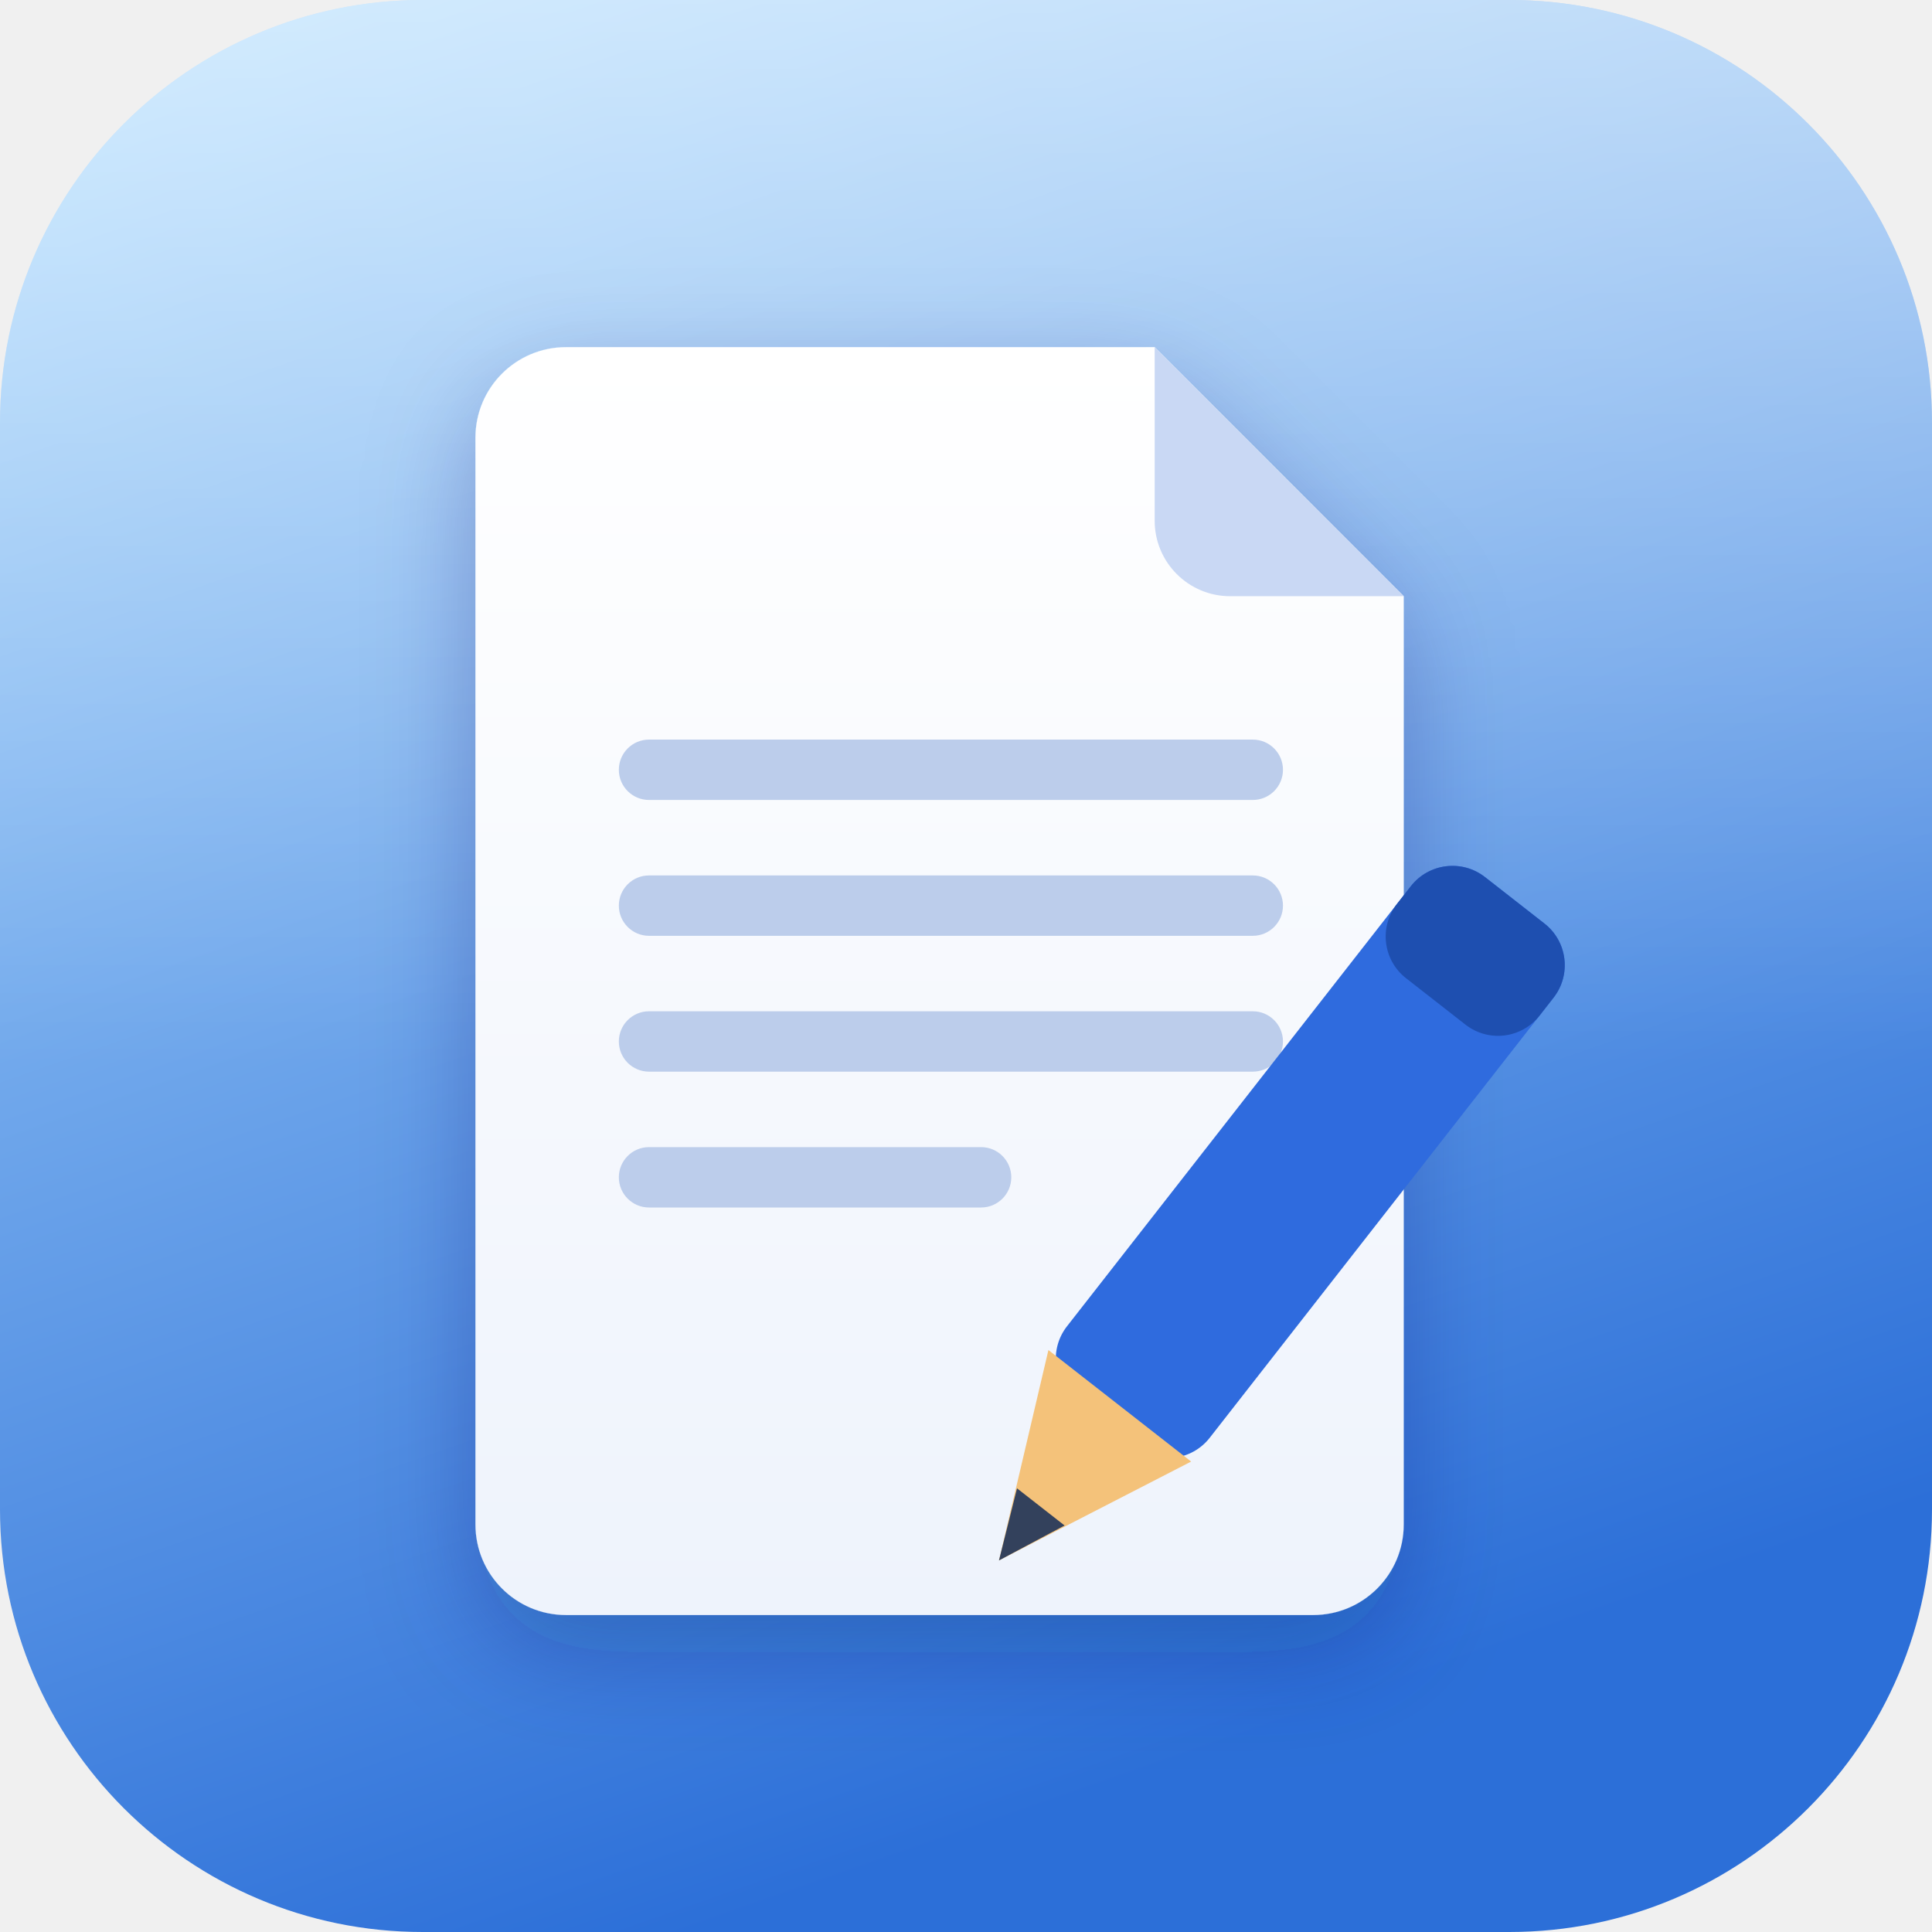
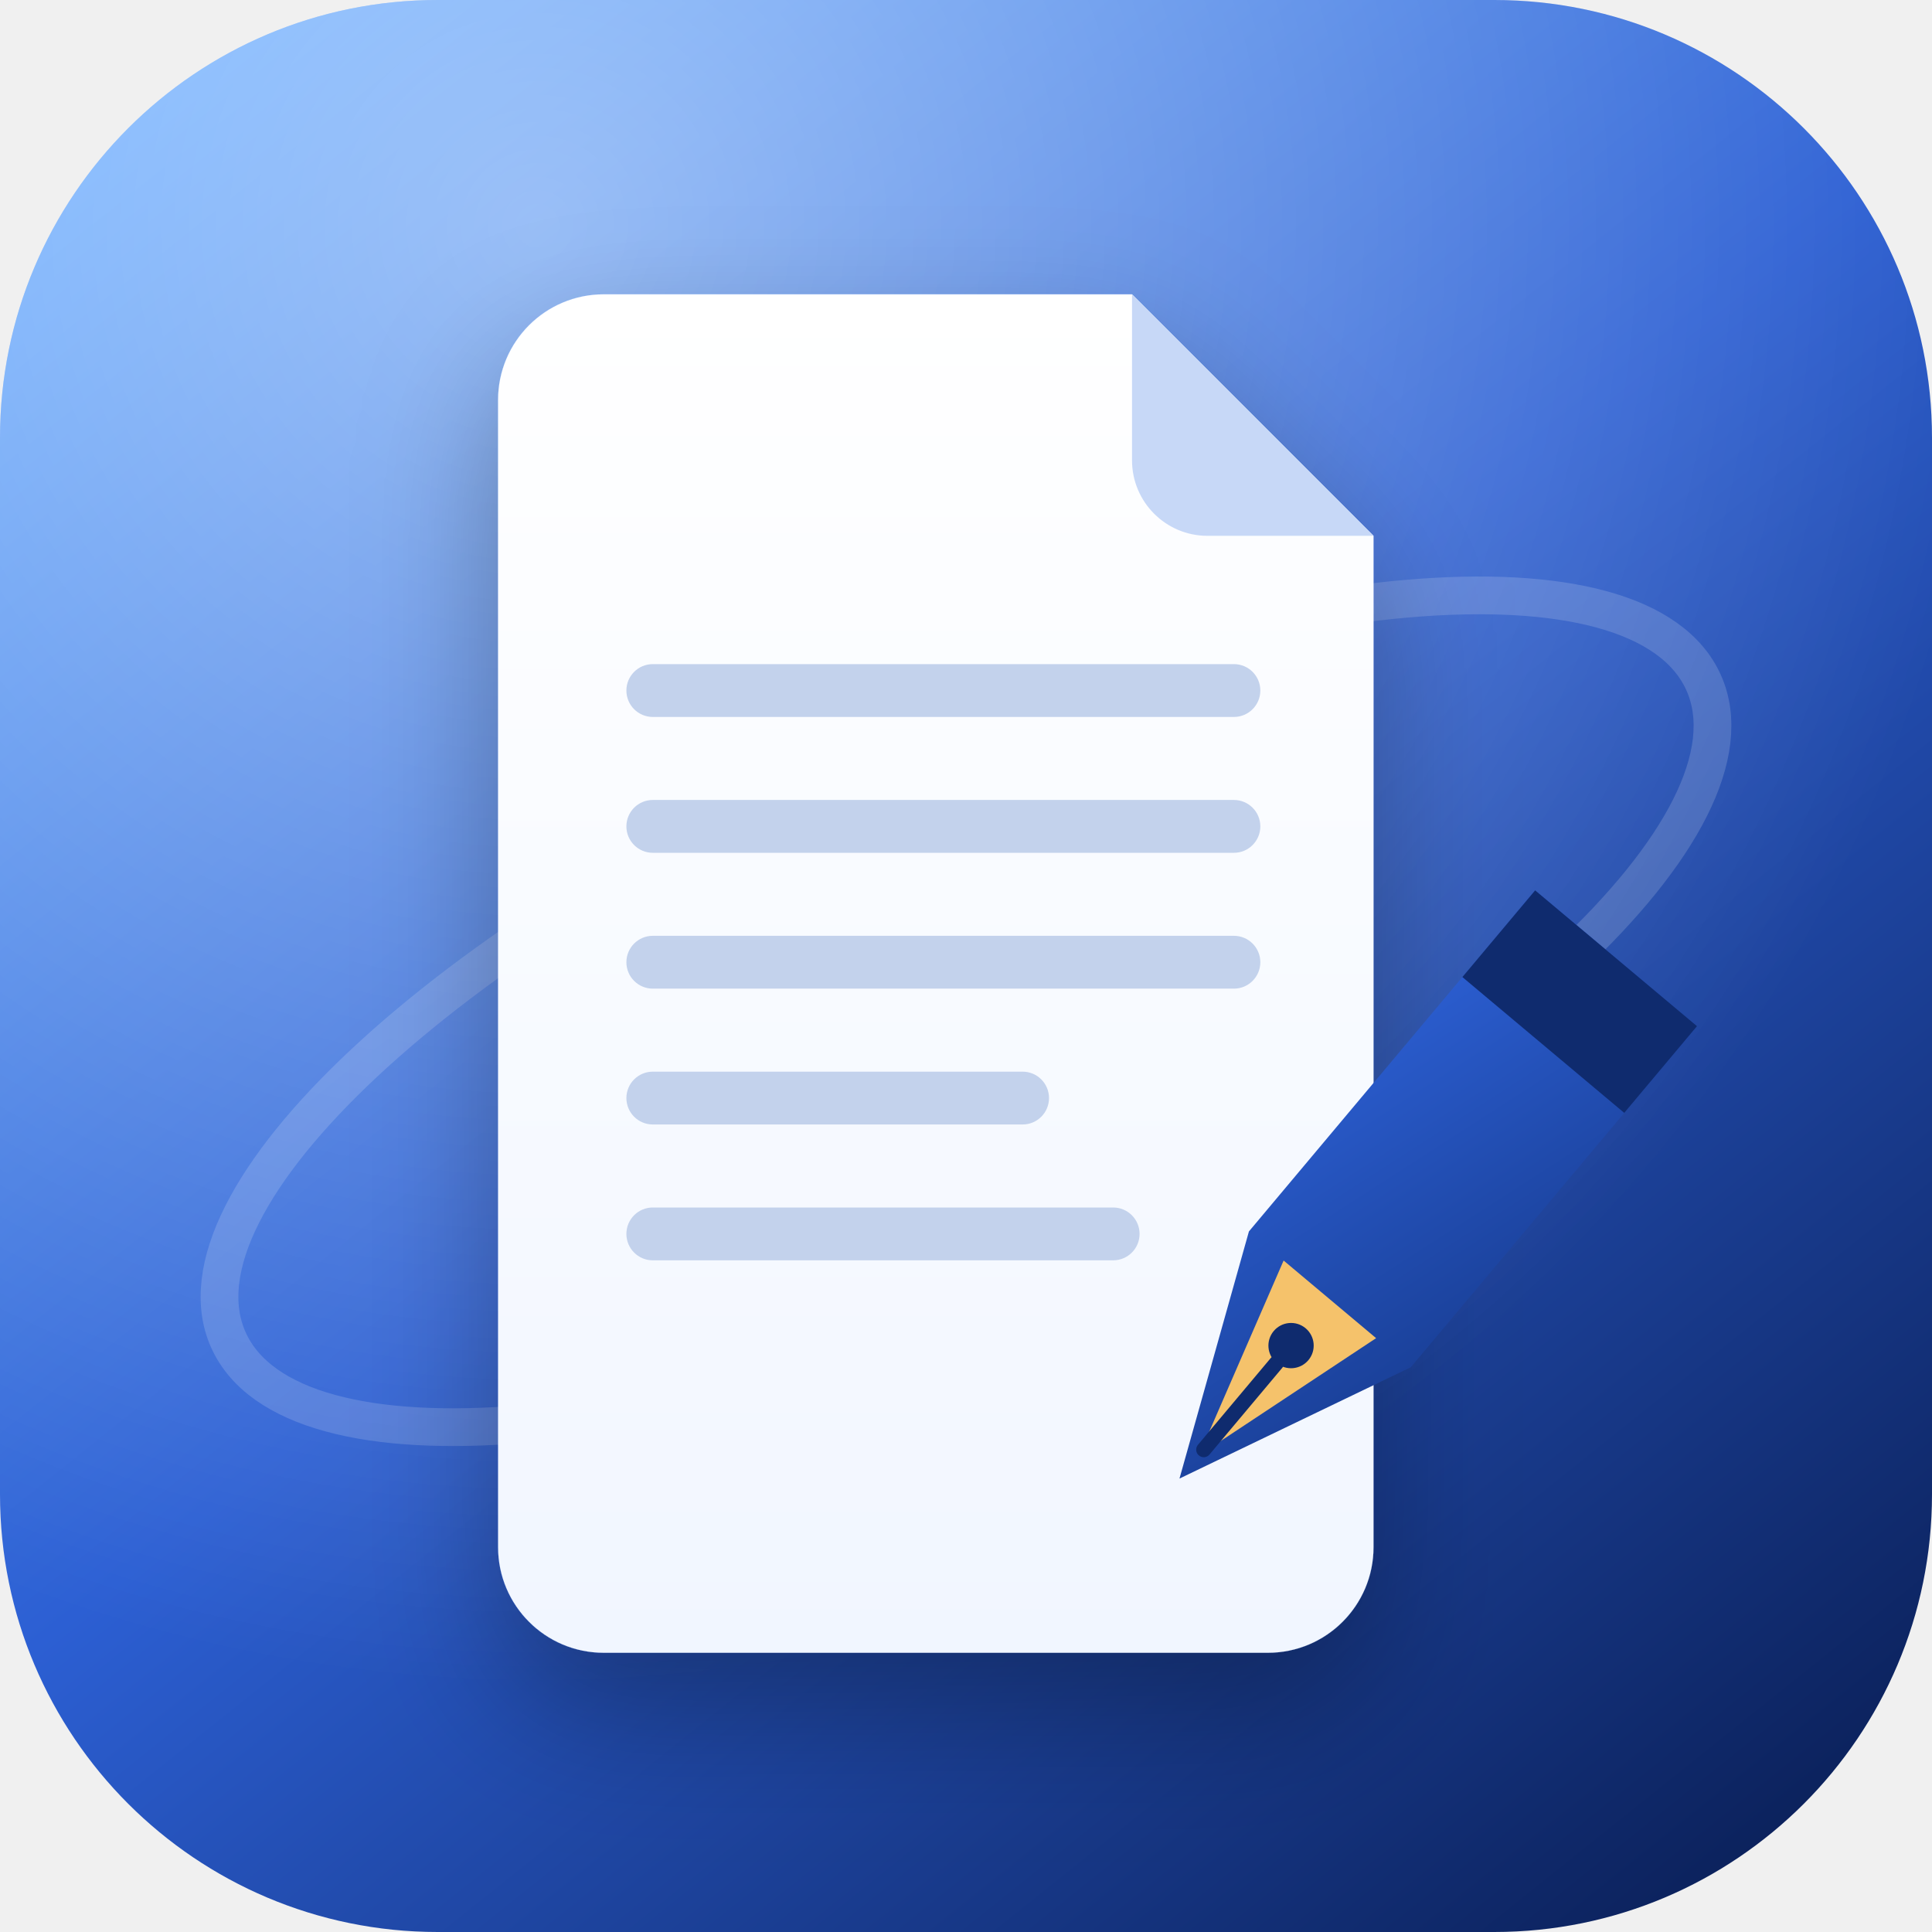
<svg xmlns="http://www.w3.org/2000/svg" viewBox="0 0 512 512">
  <defs>
-     <linearGradient id="bg" x1="0" y1="0" x2="0.35" y2="1">
-       <stop offset="0" stop-color="#B4E0FF" />
-       <stop offset="1" stop-color="#2C6FD8" />
+     <linearGradient id="bg" x1="0.1" y1="0" x2="0.9" y2="1">
+       <stop offset="0" stop-color="#62A8FF" />
+       <stop offset=".48" stop-color="#2C5FD3" />
+       <stop offset="1" stop-color="#0A1F57" />
    </linearGradient>
-     <linearGradient id="gl" x1="0" y1="0" x2="0" y2="1">
-       <stop offset="0" stop-color="#FFFFFF" stop-opacity=".45" />
-       <stop offset=".55" stop-color="#FFFFFF" stop-opacity="0" />
-     </linearGradient>
+     <radialGradient id="glow" cx=".28" cy=".12" r=".75">
+       <stop offset="0" stop-color="#FFFFFF" stop-opacity=".42" />
+       <stop offset="1" stop-color="#FFFFFF" stop-opacity="0" />
+     </radialGradient>
    <linearGradient id="pg" x1="0" y1="0" x2="0" y2="1">
      <stop offset="0" stop-color="#FFFFFF" />
-       <stop offset="1" stop-color="#EEF3FC" />
+       <stop offset="1" stop-color="#F1F6FF" />
    </linearGradient>
-     <filter id="sh" x="-20%" y="-20%" width="140%" height="140%">
-       <feDropShadow dx="0" dy="10" stdDeviation="14" flood-color="#0B2A6B" flood-opacity=".28" />
+     <linearGradient id="ink" x1="0" y1="0" x2="1" y2="1">
+       <stop offset="0" stop-color="#2C5FD3" />
+       <stop offset="1" stop-color="#173B8F" />
+     </linearGradient>
+     <filter id="sh" x="-30%" y="-30%" width="160%" height="160%">
+       <feDropShadow dx="0" dy="16" stdDeviation="18" flood-color="#000000" flood-opacity=".30" />
    </filter>
  </defs>
-   <rect width="512" height="512" rx="112" fill="url(#bg)" />
-   <rect width="512" height="512" rx="112" fill="url(#gl)" />
+   <rect width="512" height="512" rx="116" fill="url(#bg)" />
+   <rect width="512" height="512" rx="116" fill="url(#glow)" />
+   <ellipse cx="256" cy="268" rx="214" ry="74" transform="rotate(-24 256 268)" fill="none" stroke="#FFFFFF" stroke-opacity=".16" stroke-width="10" />
  <g filter="url(#sh)">
-     <path d="M150 92 H306 L372 158 V404 a24 24 0 0 1 -24 24 H150 a24 24 0 0 1 -24 -24 V116 a24 24 0 0 1 24 -24 Z" fill="url(#pg)" />
-     <path d="M306 92 V138 a20 20 0 0 0 20 20 H372 Z" fill="#C9D8F4" />
+     <path d="M160 78 H300 L364 142 V410 a28 28 0 0 1 -28 28 H160 a28 28 0 0 1 -28 -28 V106 a28 28 0 0 1 28 -28 Z" fill="url(#pg)" />
+     <path d="M300 78 V122 a20 20 0 0 0 20 20 H364 Z" fill="#C7D8F7" />
  </g>
-   <rect x="164" y="196" width="176" height="16" rx="8" fill="#BCCDEB" />
-   <rect x="164" y="232" width="176" height="16" rx="8" fill="#BCCDEB" />
-   <rect x="164" y="268" width="176" height="16" rx="8" fill="#BCCDEB" />
-   <rect x="164" y="304" width="104" height="16" rx="8" fill="#BCCDEB" />
-   <g transform="rotate(38 330 330)">
-     <rect x="306" y="214" width="48" height="176" rx="14" fill="#2F6BDE" />
-     <rect x="306" y="214" width="48" height="34" rx="14" fill="#1E4FB0" />
-     <path d="M306 384 h48 l-24 52 Z" fill="#F4C27A" />
-     <path d="M322 418 h16 l-8 18 Z" fill="#33415C" />
+   <rect x="166" y="176" width="168" height="14" rx="7" fill="#C3D2EC" />
+   <rect x="166" y="212" width="168" height="14" rx="7" fill="#C3D2EC" />
+   <rect x="166" y="248" width="168" height="14" rx="7" fill="#C3D2EC" />
+   <rect x="166" y="284" width="112" height="14" rx="7" fill="#C3D2EC" />
+   <rect x="166" y="320" width="136" height="14" rx="7" fill="#C3D2EC" />
+   <g transform="rotate(40 346 352)">
+     <path d="M318 224 h56 v118 l-28 62 l-28 -62 Z" fill="url(#ink)" />
+     <path d="M318 224 h56 v30 h-56 Z" fill="#0F2B6E" />
+     <path d="M330 342 h32 l-16 54 Z" fill="#F5C26B" />
+     <circle cx="346" cy="358" r="6" fill="#0F2B6E" />
+     <path d="M346 364 v30" stroke="#0F2B6E" stroke-width="4" stroke-linecap="round" />
  </g>
</svg>
